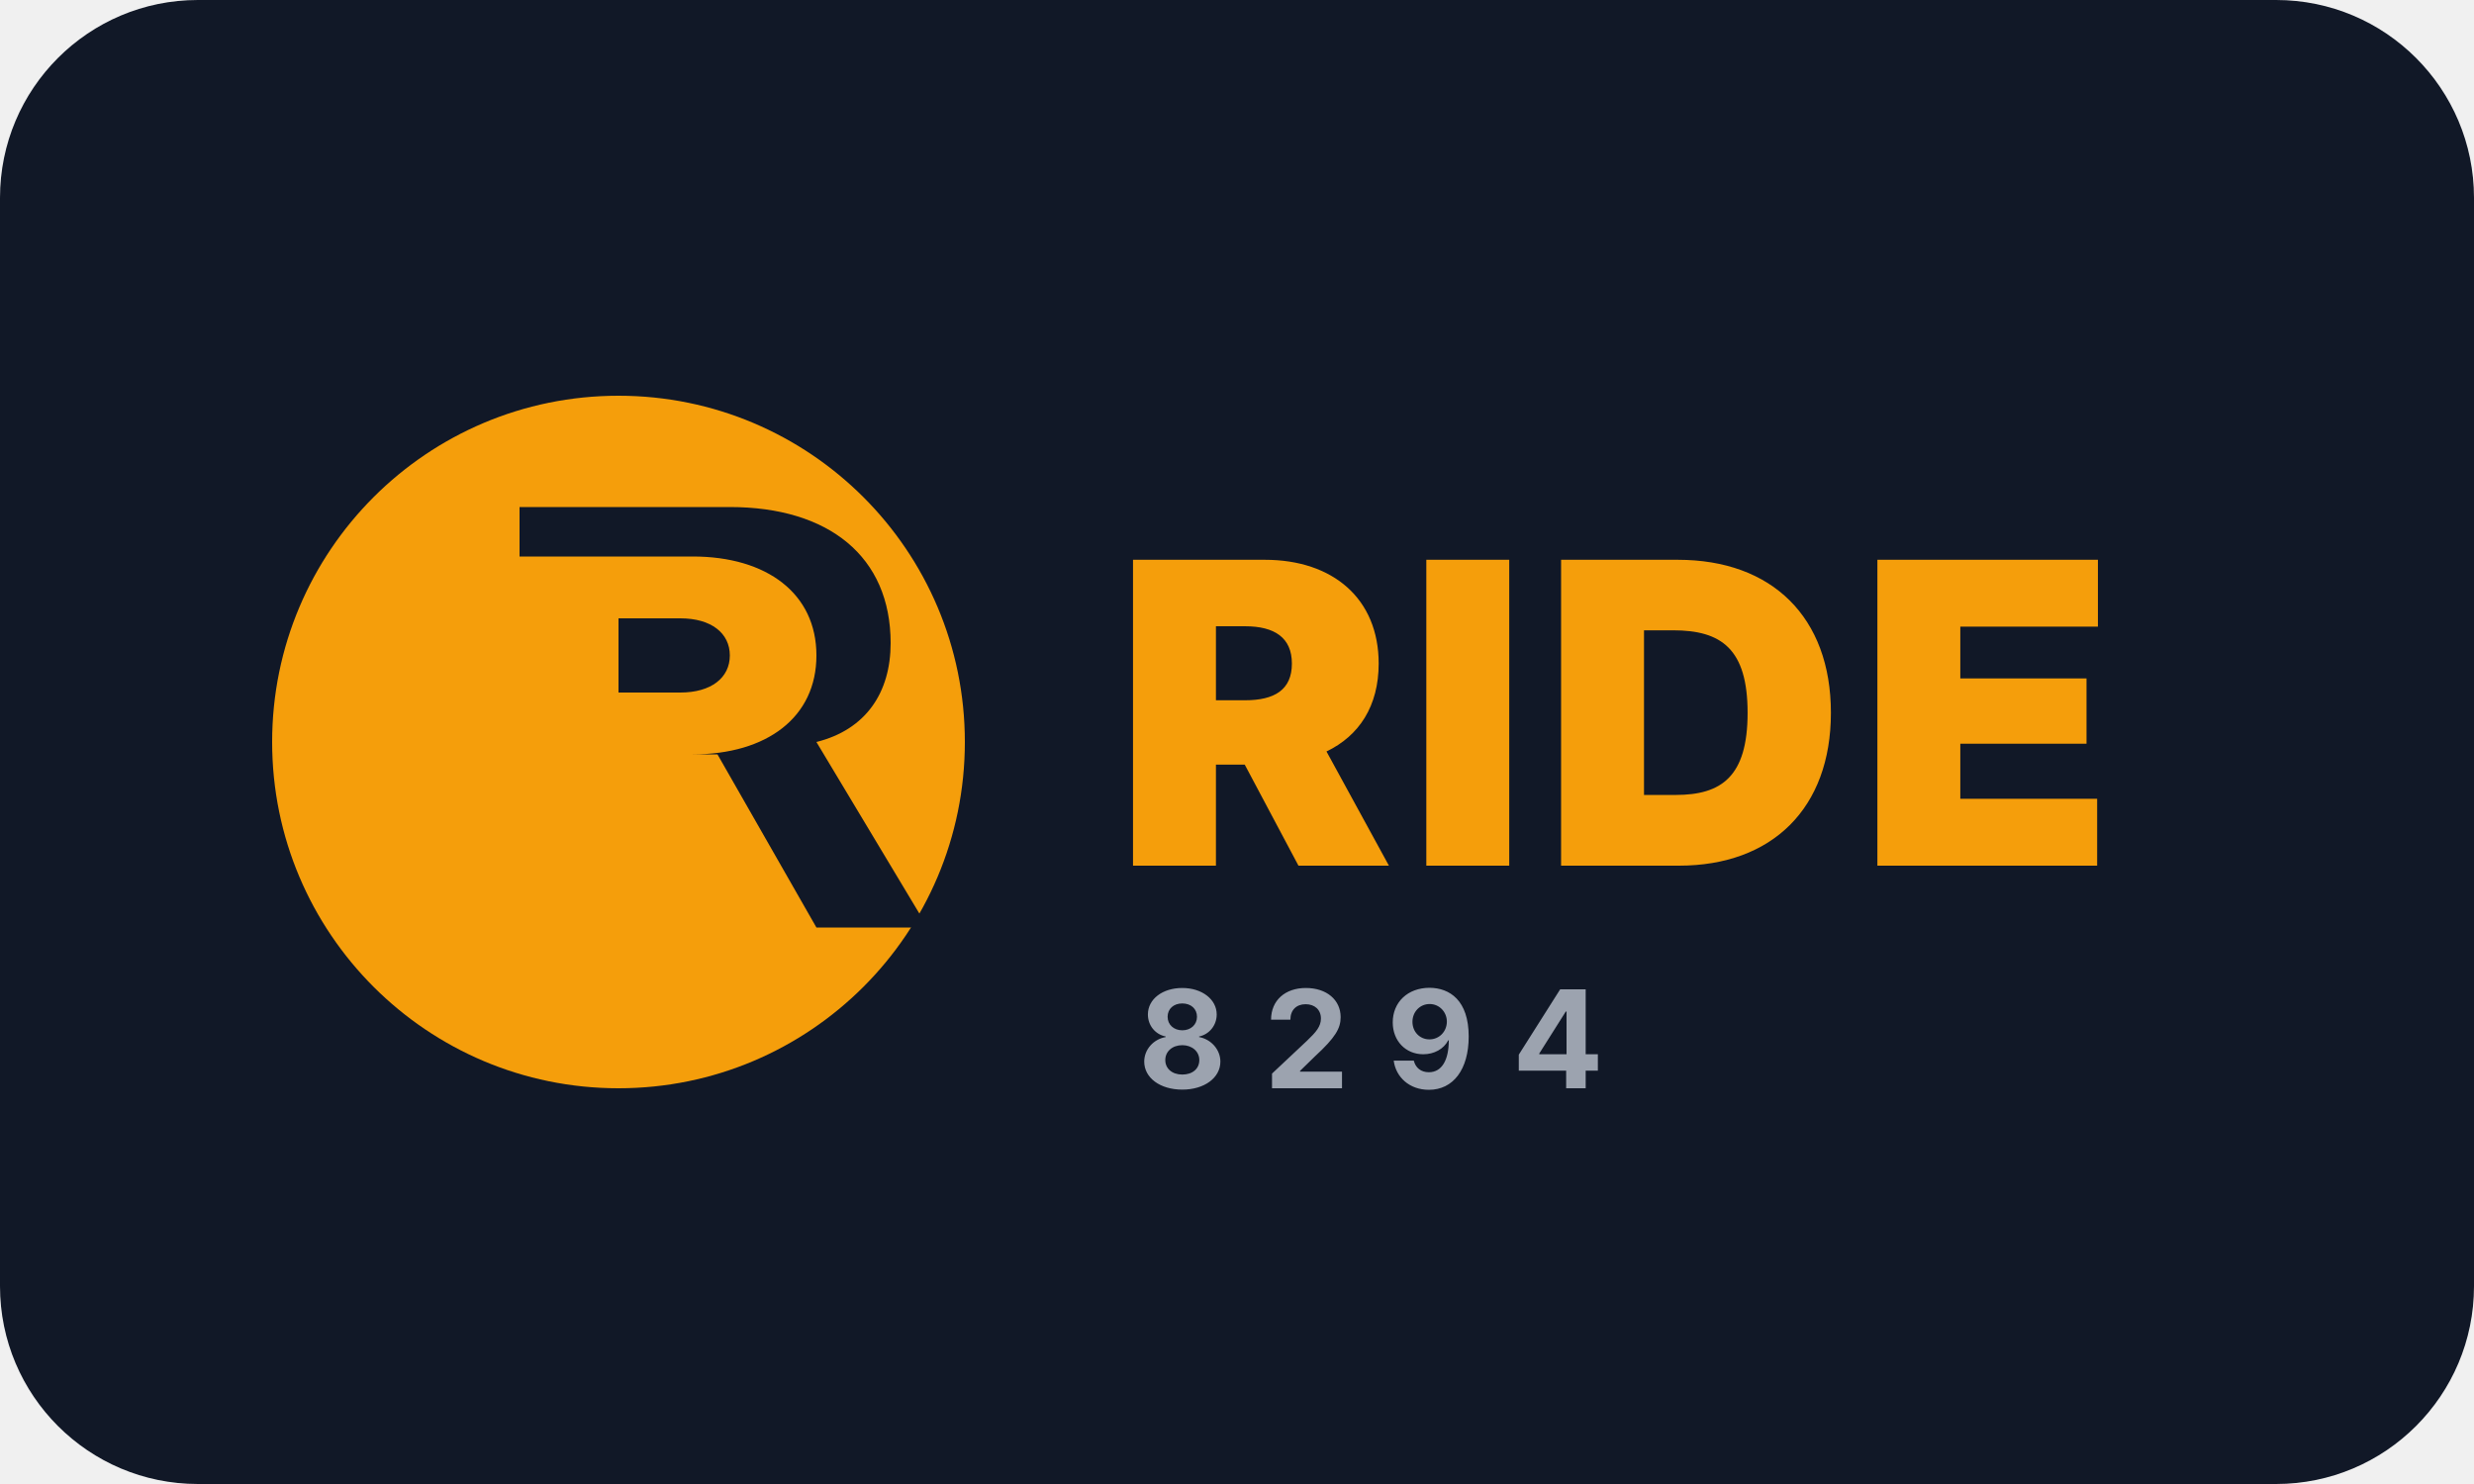
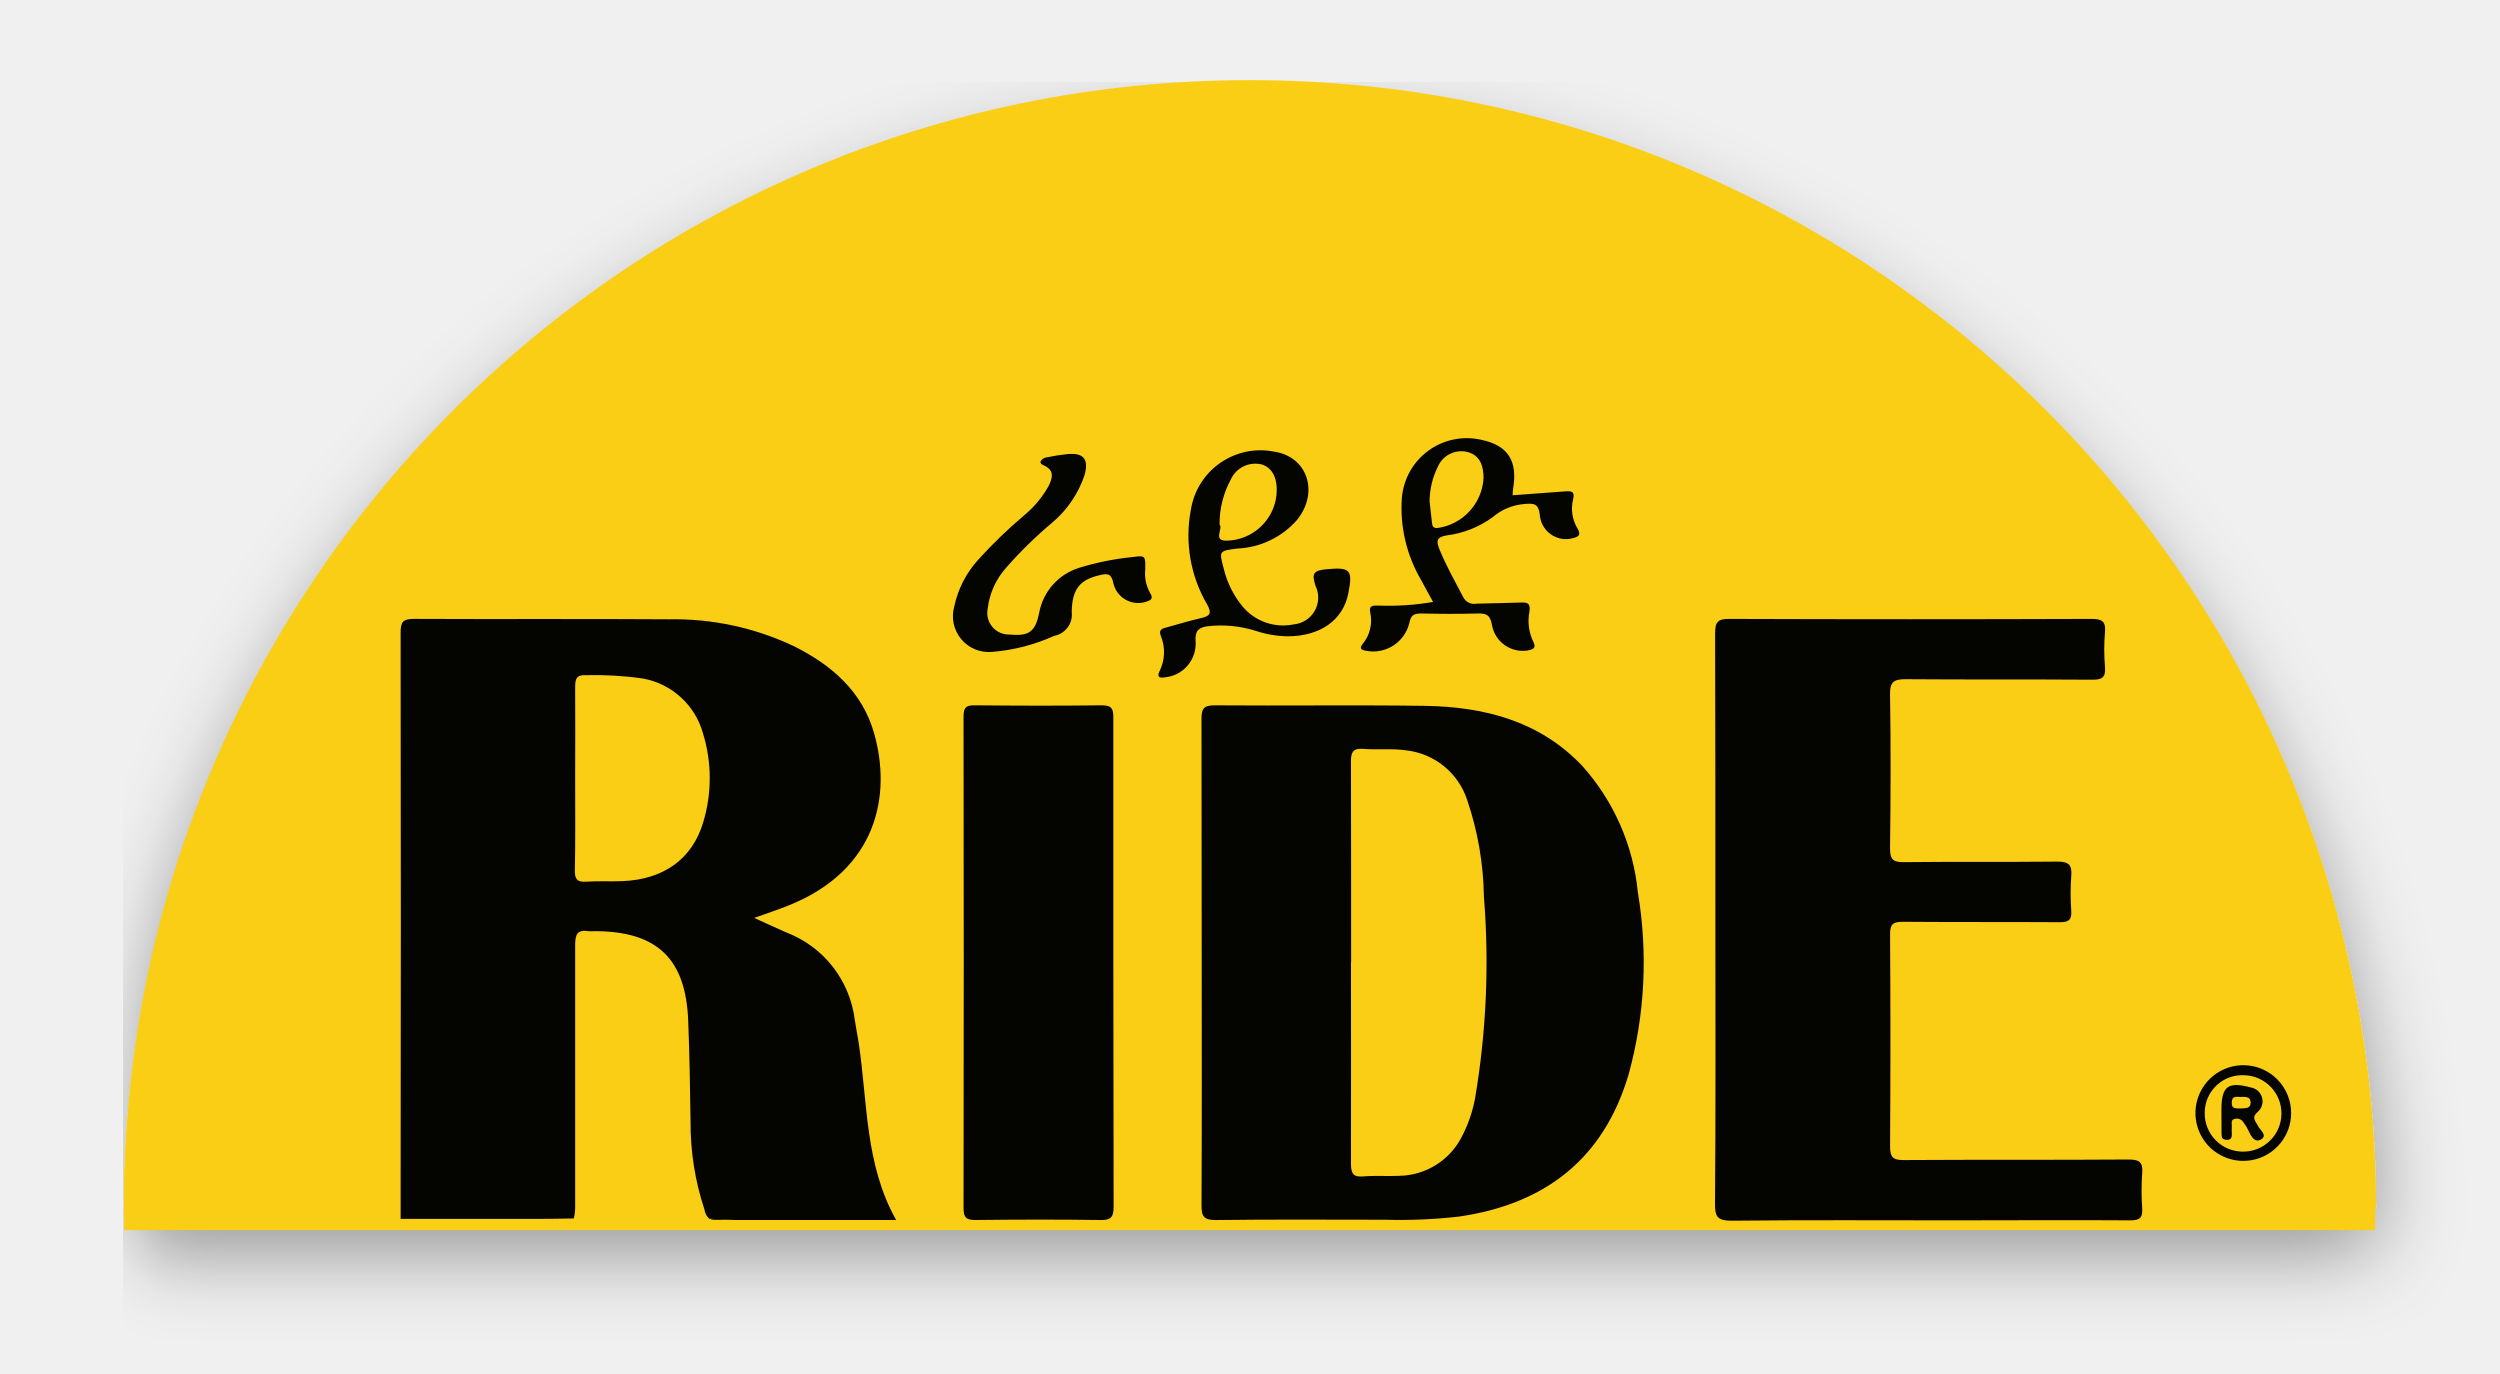
- <svg xmlns="http://www.w3.org/2000/svg" viewBox="0 0 200 120" width="200" height="120">
-   <rect width="200" height="120" rx="16" fill="#111827" />
-   <circle cx="50" cy="60" r="28" fill="#F59E0B" />
-   <path d="M42 45h14c6 0 10 3 10 8s-4 8-10 8h-6v14h-8V45zm8 11h5c2.5 0 4-1.2 4-3s-1.5-3-4-3h-5v6zm8 5l8 14h9l-9-15c4-1 6-4 6-8 0-7-5-11-13-11H42v34h8v-14h8z" fill="#111827" />
-   <text x="90" y="70" font-family="system-ui, -apple-system, sans-serif" font-weight="900" font-size="34" fill="#F59E0B" letter-spacing="1">RIDE</text>
-   <text x="92" y="88" font-family="system-ui, -apple-system, sans-serif" font-weight="700" font-size="11" fill="#9CA3AF" letter-spacing="3">8294</text>
+ <svg xmlns="http://www.w3.org/2000/svg" width="181.51" height="99.755" viewBox="0 0 181.51 99.755">
+   <defs>
+     <filter id="Ellipse_155" x="0" y="0" width="181.51" height="99.755">
+       <feOffset dy="3" />
+       <feGaussianBlur stdDeviation="3" result="blur" />
+       <feFlood flood-opacity="0.4" />
+       <feComposite operator="in" in2="blur" />
+       <feComposite in="SourceGraphic" />
+     </filter>
+     <clipPath id="clip-path">
+       <rect id="Rectangle_6564" data-name="Rectangle 6564" width="163.449" height="82.078" transform="translate(0 0)" fill="#fff" stroke="#707070" stroke-width="1" />
+     </clipPath>
+     <clipPath id="clip-path-2">
+       <rect id="Rectangle_6562" data-name="Rectangle 6562" width="163.449" height="84.201" fill="#fff" />
+     </clipPath>
+     <clipPath id="clip-path-3">
+       <rect id="Rectangle_60" data-name="Rectangle 60" width="163.449" height="83.494" transform="translate(0 0)" fill="#fff" />
+     </clipPath>
+     <clipPath id="clip-path-4">
+       <rect id="Rectangle_60-2" data-name="Rectangle 60" width="163.449" height="83.494" fill="#fff" />
+     </clipPath>
+   </defs>
+   <g id="Group_62113" data-name="Group 62113" transform="translate(9 5.111)">
+     <g transform="matrix(1, 0, 0, 1, -9, -5.11)" filter="url(#Ellipse_155)">
+       <path id="Ellipse_155-2" data-name="Ellipse 155" d="M81.755,0A81.755,81.755,0,0,1,163.51,81.755H0A81.755,81.755,0,0,1,81.755,0Z" transform="translate(9 6)" fill="#face15" />
+     </g>
+     <g id="Group_62112" data-name="Group 62112">
+       <g id="Mask_Group_12036" data-name="Mask Group 12036" clip-path="url(#clip-path-2)">
+         <g id="Group_48041" data-name="Group 48041" transform="translate(0 -41.747)">
+           <rect id="Rectangle_61" data-name="Rectangle 61" width="163.449" height="166.28" transform="translate(0 0)" fill="#fff" opacity="0" />
+           <g id="Mask_Group_3" data-name="Mask Group 3" transform="translate(0 42.454)" clip-path="url(#clip-path-3)">
+             <g id="Group_48040" data-name="Group 48040" transform="translate(0 0)">
+               <g id="Mask_Group_2" data-name="Mask Group 2" transform="translate(0 0)" clip-path="url(#clip-path-4)">
+                 <circle id="Ellipse_155-3" data-name="Ellipse 155" cx="81.725" cy="81.725" r="81.725" fill="#face15" />
+               </g>
+               <g id="Ride-01" transform="translate(20.092 26.013)">
+                 <path id="Path_268184" data-name="Path 268184" d="M169.437,484.062h1.369c-.588-.036-1.18-.069-1.775-.092A.738.738,0,0,0,169.437,484.062Z" transform="translate(-146.624 -427.329)" fill="#040401" />
+                 <path id="Path_268185" data-name="Path 268185" d="M113.918,394.768V375.926c0-.744.152-1.117.955-.992a3.453,3.453,0,0,0,.489,0c4.516.016,6.592,2,6.763,6.519.093,2.416.136,4.833.169,7.253a19.99,19.99,0,0,0,1.015,6.453,1.091,1.091,0,0,0,.337.651c.6.023,1.187.056,1.775.093h11.8c-2.281-4.063-2.063-8.562-2.724-12.892-.086-.549-.2-1.094-.281-1.653a7.815,7.815,0,0,0-4.959-6.327c-.744-.331-1.481-.661-2.344-1.061.936-.331,1.755-.6,2.552-.922,6.406-2.595,7.415-8.006,6.168-12.446-.866-3.078-3.1-5-5.861-6.37a20.3,20.3,0,0,0-9.028-1.94c-6.182-.043-12.363,0-18.545-.03-.8,0-.955.238-.955.992q.03,21.286,0,42.571h9.758c.936,0,1.878-.016,2.82-.033A3.967,3.967,0,0,0,113.918,394.768Zm0-30.905c0-2.221.017-4.443,0-6.661,0-.6.1-.893.793-.853a24.672,24.672,0,0,1,4.1.238,5.556,5.556,0,0,1,4.393,4.007,11.051,11.051,0,0,1,0,6.466c-.793,2.635-2.863,4.116-5.838,4.241-.879.04-1.765-.02-2.645.04-.645.043-.836-.169-.826-.816C113.941,368.3,113.918,366.085,113.918,363.863Z" transform="translate(-101.25 -339.159)" fill="#040401" />
+                 <path id="Path_268192" data-name="Path 268192" d="M277.146,389.888q0-8.821-.016-17.646c0-.737.142-.992.952-.992,5.064.04,10.132-.033,15.206.036,4.331.063,8.367,1.071,11.487,4.36a16.11,16.11,0,0,1,4.036,9.173,30.7,30.7,0,0,1-.661,13.2c-1.808,6.155-6.073,9.444-12.327,10.35a38.015,38.015,0,0,1-5.382.228c-4.083,0-8.169-.033-12.254.023-.9,0-1.058-.258-1.055-1.091C277.163,401.653,277.146,395.769,277.146,389.888Zm10.836.043c0,4.869.017,9.735,0,14.6,0,.74.192.992.929.919.843-.069,1.7,0,2.545-.04a5.193,5.193,0,0,0,4.588-2.866,9.919,9.919,0,0,0,.949-2.767,59.022,59.022,0,0,0,.641-14.641,22.822,22.822,0,0,0-1.213-7.011,5.274,5.274,0,0,0-4.377-3.6c-1.041-.159-2.089-.03-3.127-.112-.727-.06-.942.165-.936.912.013,4.869.013,9.725.013,14.6Z" transform="translate(-218.989 -351.871)" fill="#040401" />
+                 <path id="Path_268193" data-name="Path 268193" d="M389.939,374.078c0-6.942,0-13.858-.02-20.786,0-.823.221-1.025,1.031-1.022q13.14.046,26.284,0c.734,0,1.061.136.992.949a14.845,14.845,0,0,0,0,2.545c.059.75-.2.926-.922.919-4.512-.033-9.025,0-13.534-.036-.866,0-1.167.175-1.15,1.111.06,3.725.046,7.454,0,11.18,0,.757.182.992.969.992,3.726-.043,7.454,0,11.18-.04.836,0,1.074.245,1.008,1.048a17.68,17.68,0,0,0,0,2.545c.043.661-.221.813-.843.807-3.792-.023-7.583,0-11.375-.03-.717,0-.942.159-.936.912q.05,7.7,0,15.395c0,.754.175.992.962.992,5.458-.036,10.909,0,16.377-.04.787,0,1.025.218.965.992a17.706,17.706,0,0,0,0,2.549c.046.688-.179.883-.869.876-4.248-.03-8.5,0-12.747,0-5.4,0-10.79-.033-16.2.026-1.035,0-1.21-.3-1.2-1.253C389.969,387.806,389.939,380.94,389.939,374.078Z" transform="translate(-294.487 -339.165)" fill="#040401" />
+                 <path id="Path_268194" data-name="Path 268194" d="M235.746,389.9q0,8.871.02,17.745c0,.783-.218.992-.992.965-3-.043-6.013-.036-9.021,0-.661,0-.886-.149-.883-.856q.03-17.851,0-35.7c0-.661.188-.82.823-.813,3.074.03,6.145.04,9.22,0,.737,0,.836.274.833.909Q235.736,381.029,235.746,389.9Z" transform="translate(-184.005 -351.864)" fill="#040401" />
+                 <path id="Path_268195" data-name="Path 268195" d="M317.394,324.5c-.3-.542-.582-1.041-.849-1.554a10.325,10.325,0,0,1-1.418-6.01,4.726,4.726,0,0,1,5.719-4.218c1.983.4,2.7,1.534,2.357,3.554-.023.126-.02.258-.036.483,1.289-.093,2.545-.182,3.8-.281.463-.036.741-.02.585.615a2.76,2.76,0,0,0,.331,2.086c.307.509,0,.612-.384.707a1.9,1.9,0,0,1-2.36-1.735c-.1-.78-.413-.817-1.091-.76a4.037,4.037,0,0,0-2.334.962,7.167,7.167,0,0,1-3.339,1.322c-.681.116-.784.354-.535.972.492,1.217,1.134,2.35,1.739,3.507a.887.887,0,0,0,.965.476c1.078-.036,2.155-.04,3.233-.083.483-.02.7.07.612.645a3.518,3.518,0,0,0,.278,2.2c.251.483-.046.562-.4.635a2.271,2.271,0,0,1-2.6-1.851c-.126-.757-.446-.853-1.088-.833-1.339.04-2.681.03-4.02,0-.526,0-.777.079-.893.7a2.7,2.7,0,0,1-3.147,2.007c-.364-.063-.486-.178-.238-.493a2.674,2.674,0,0,0,.545-2.3c-.109-.532.264-.493.595-.489A18.9,18.9,0,0,0,317.394,324.5Zm-.245-7.213c.056.512.109.992.165,1.484.03.255.106.393.436.357a3.883,3.883,0,0,0,3.306-3.606c0-.876-.235-1.679-1.187-1.914a1.854,1.854,0,0,0-2.122,1.055,5.724,5.724,0,0,0-.608,2.625Z" transform="translate(-242.437 -312.628)" fill="#040401" />
+                 <path id="Path_268196" data-name="Path 268196" d="M277.033,328.795a7.7,7.7,0,0,1-2.314-.4,8.409,8.409,0,0,0-3.478-.331c-.661.1-.919.331-.873,1.064a2.461,2.461,0,0,1-2.221,2.645c-.433.073-.588-.03-.4-.436a3.1,3.1,0,0,0,.1-2.562c-.2-.489.126-.549.453-.638.817-.221,1.626-.473,2.453-.661.645-.146.82-.331.453-.992a9.923,9.923,0,0,1-1.177-6.9,5.114,5.114,0,0,1,6.086-4.188c2.357.377,3.223,2.9,1.653,4.909a6.109,6.109,0,0,1-4.37,2.119c-1.322.172-1.339.159-.992,1.441a6.782,6.782,0,0,0,1.385,2.78,3.835,3.835,0,0,0,3.709,1.283,1.953,1.953,0,0,0,1.577-2.793c-.294-.906-.162-1.121.807-1.21,1.679-.155,1.917.02,1.58,1.709C281.1,327.615,279.414,328.8,277.033,328.795Zm-4.926-8.112c.281.3-.512,1.17.5,1.17a3.719,3.719,0,0,0,3.636-3.329c.1-1.164-.271-1.937-1.048-2.2a1.954,1.954,0,0,0-2.274,1.094A6.714,6.714,0,0,0,272.108,320.683Z" transform="translate(-212.655 -314.428)" fill="#040401" />
+                 <path id="Path_268197" data-name="Path 268197" d="M236.581,324.417a2.827,2.827,0,0,0,.35,1.7c.271.443.043.549-.331.661a1.848,1.848,0,0,1-2.337-1.369c-.149-.708-.423-.708-.992-.575-1.411.331-2,.969-2.03,2.674a1.566,1.566,0,0,1-1.273,1.732,13.557,13.557,0,0,1-4.516,1.167,2.605,2.605,0,0,1-2.737-3.306,7.262,7.262,0,0,1,1.716-3.362,33.9,33.9,0,0,1,3.378-3.266,7.478,7.478,0,0,0,1.745-2.093c.271-.545.473-1.127-.288-1.494-.145-.069-.347-.146-.274-.331a.565.565,0,0,1,.383-.264,14.29,14.29,0,0,1,1.544-.245c1.177-.112,1.577.35,1.259,1.514a7.726,7.726,0,0,1-2.334,3.445,30.88,30.88,0,0,0-3.359,3.283,5.385,5.385,0,0,0-1.342,2.975,1.566,1.566,0,0,0,1.607,1.881c1.388.139,1.858-.208,2.129-1.58a4.224,4.224,0,0,1,2.916-3.269,19.792,19.792,0,0,1,3.818-.77C236.6,323.392,236.6,323.409,236.581,324.417Z" transform="translate(-182.523 -314.906)" fill="#040401" />
+                 <path id="Path_268198" data-name="Path 268198" d="M502.379,453.794a3.474,3.474,0,1,1-1-2.469A3.474,3.474,0,0,1,502.379,453.794Zm-3.534,2.77a2.774,2.774,0,1,0,.112-5.547,2.727,2.727,0,0,0-2.853,2.711,2.767,2.767,0,0,0,2.74,2.836Z" transform="translate(-365.125 -404.783)" fill="#040401" />
+                 <path id="Path_268203" data-name="Path 268203" d="M501.14,456.713v-.3c0-1.683.483-2.046,2.122-1.6a1.016,1.016,0,0,1,.558,1.732c-.552.466-.211.678-.026,1.064.142.3.7.661.248.962s-.737-.172-.922-.592a3.8,3.8,0,0,0-.4-.661.559.559,0,0,0-.608-.225c-.331.073-.2.36-.218.565a3.427,3.427,0,0,0,0,.489c0,.238,0,.473-.347.469s-.4-.169-.4-.436C501.143,457.694,501.143,457.205,501.14,456.713Zm1.408-.374c.331-.023.727.02.711-.446s-.44-.387-.747-.393-.605-.079-.622.39C501.867,456.428,502.237,456.319,502.548,456.339Z" transform="translate(-368.947 -407.691)" fill="#040401" />
+               </g>
+             </g>
+           </g>
+         </g>
+       </g>
+     </g>
+   </g>
</svg>
